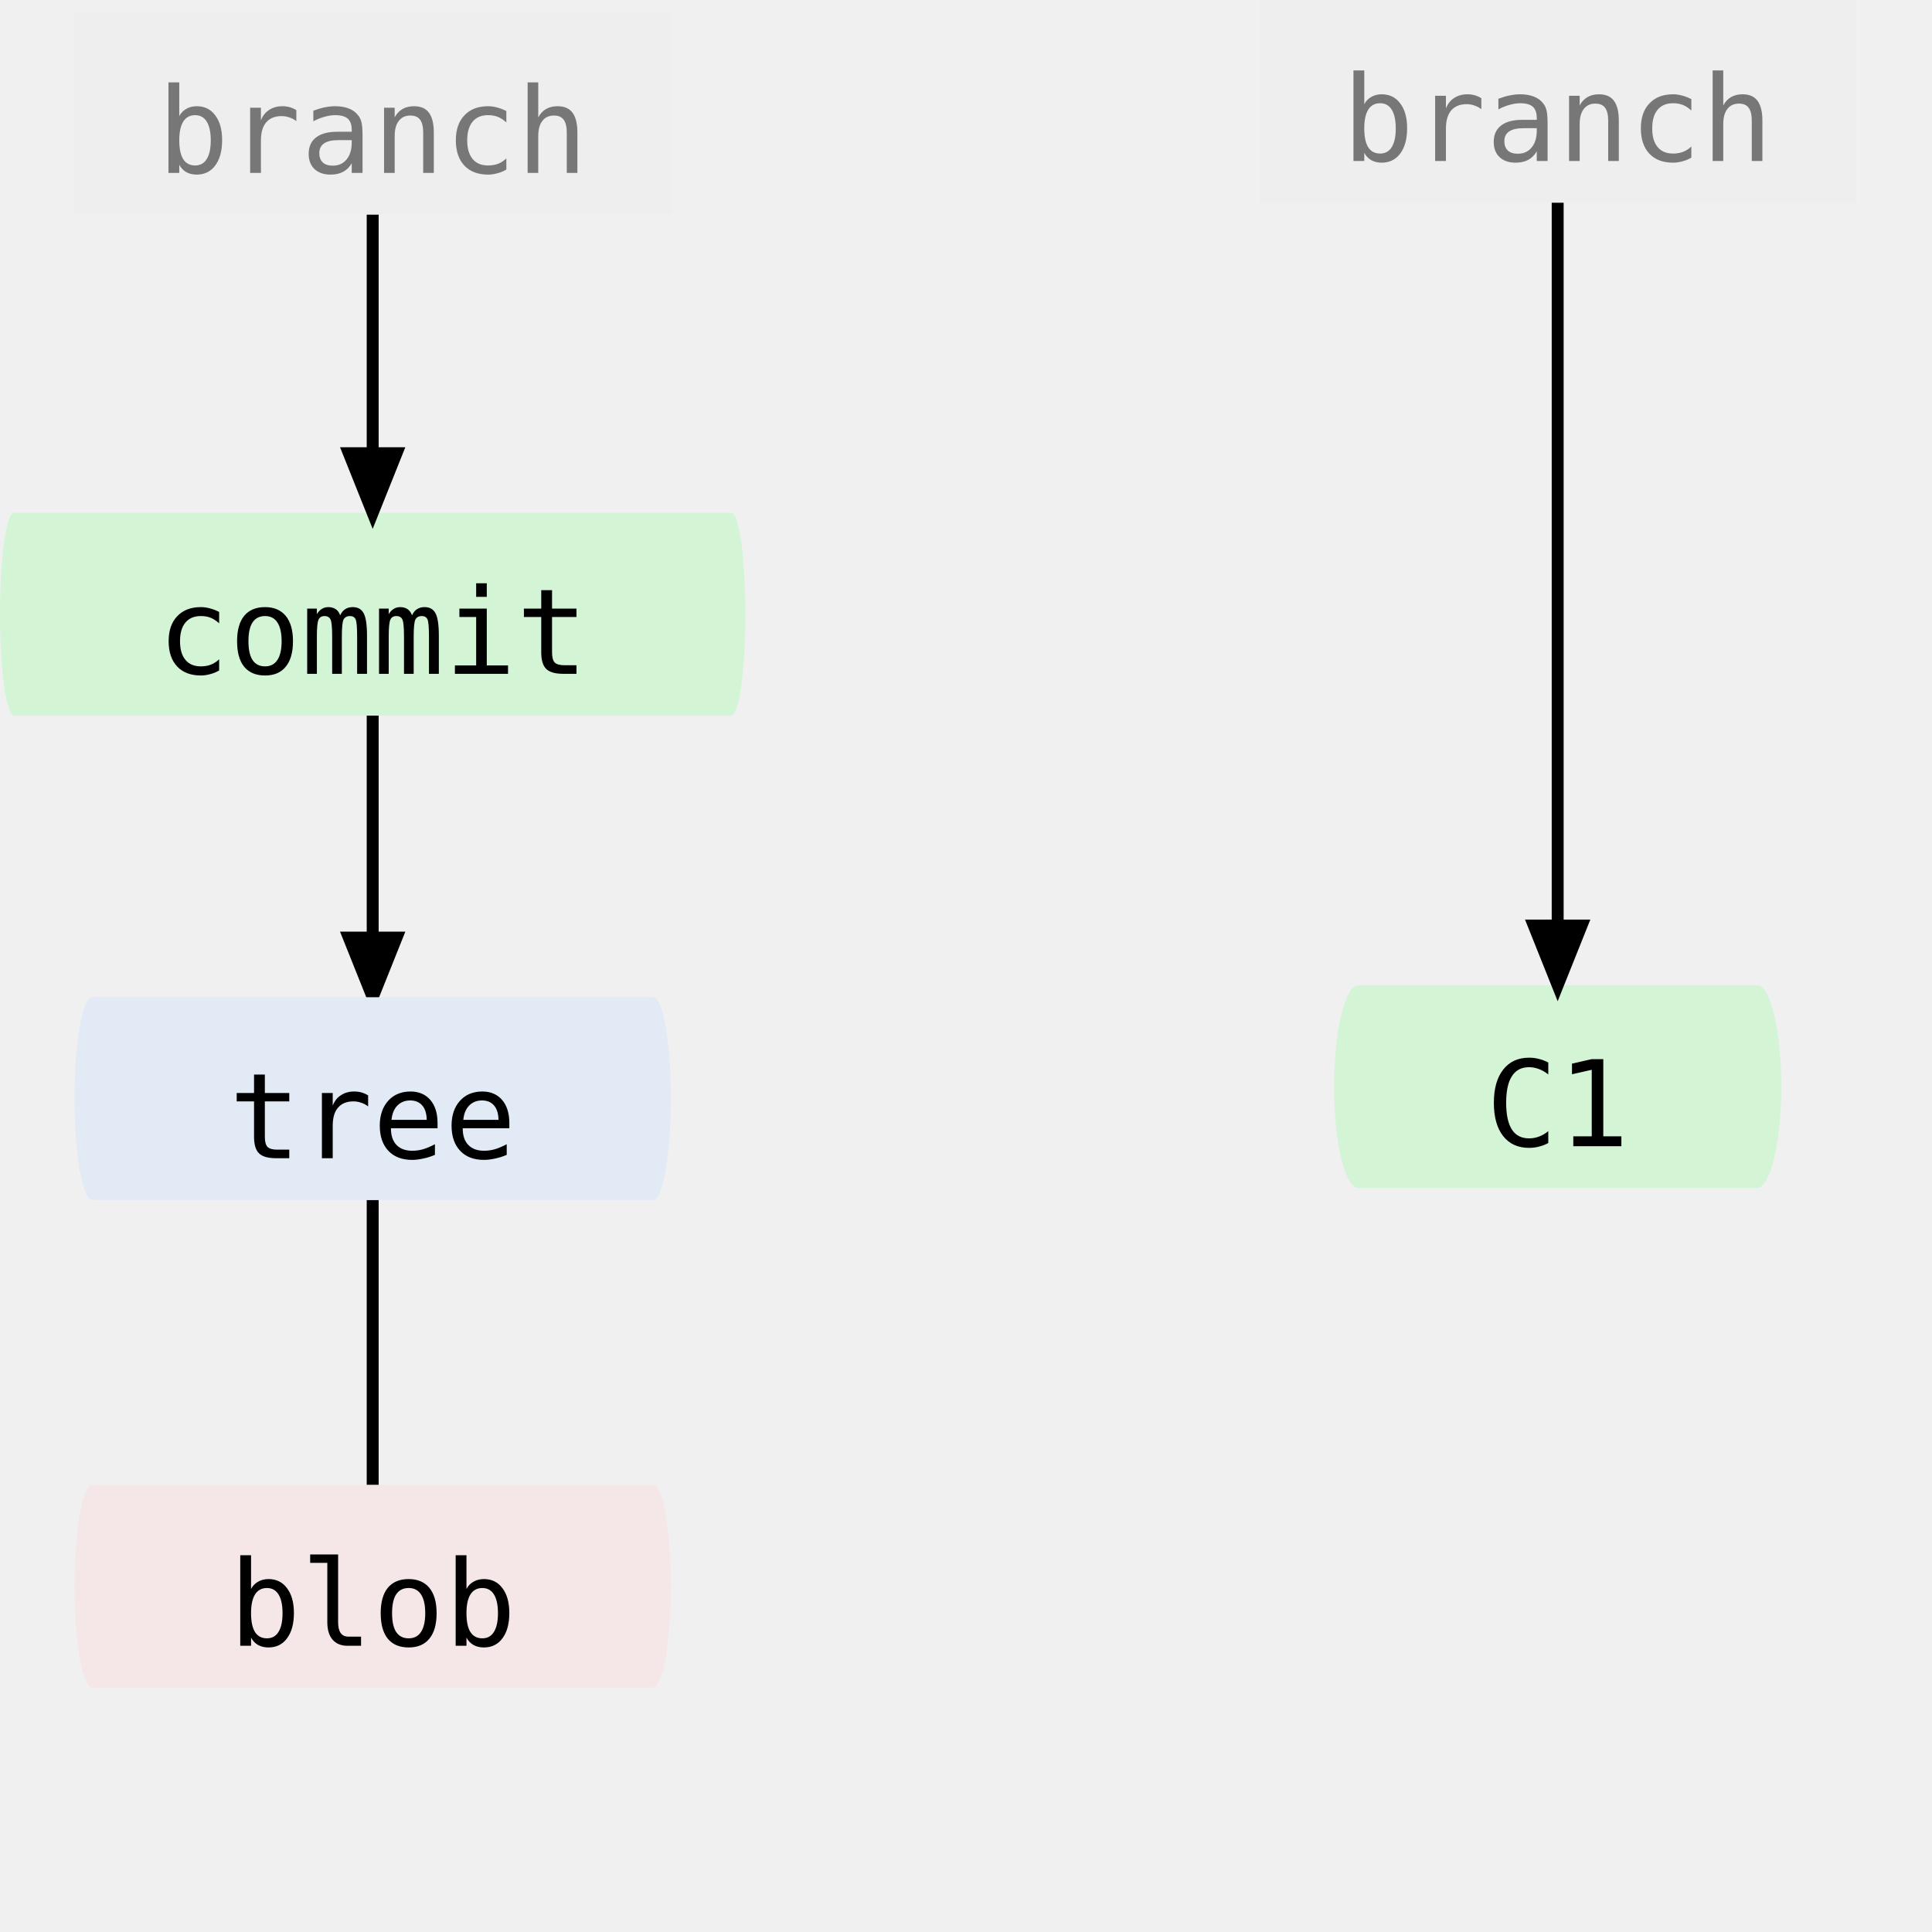
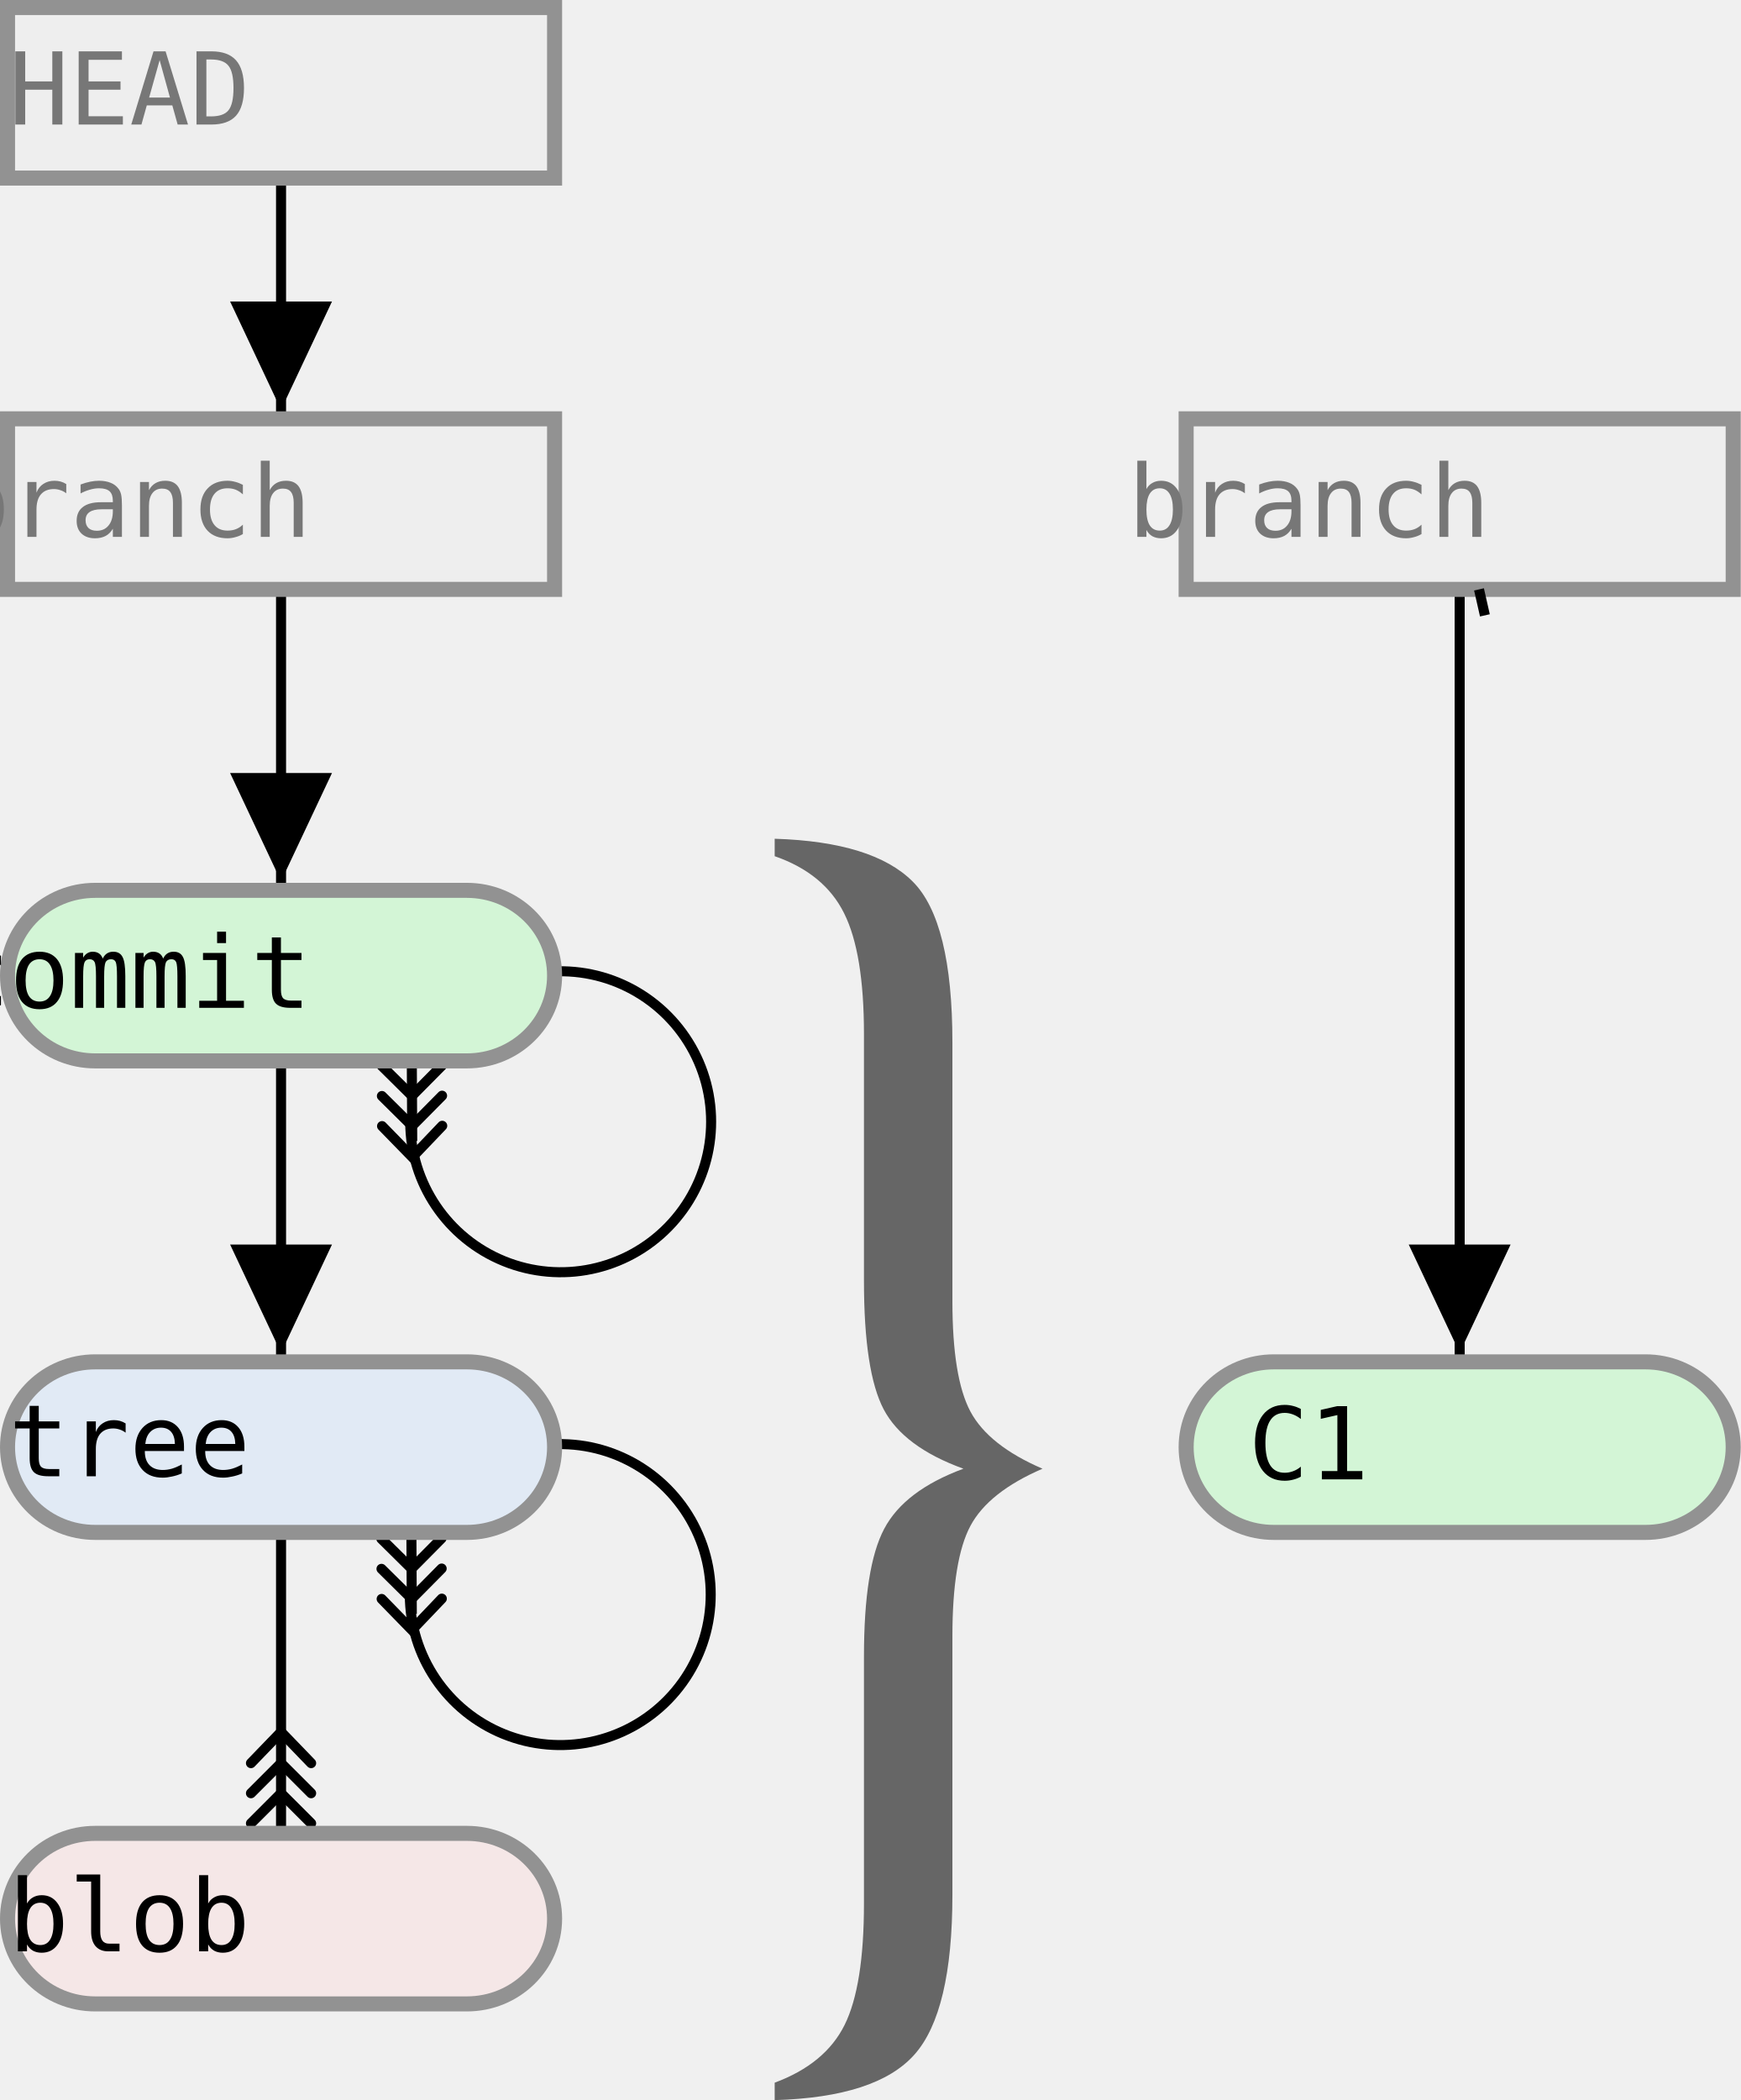
- <svg xmlns="http://www.w3.org/2000/svg" width="162.0" height="162.0">
-   <defs>
-     <marker orient="auto" refY="0.0" refX="0.0" id="Arrow1Lend_000000_1.000000px" style="overflow:visible;">
-       <path id="path_Arrow1Lend_000000_1.000000px" d="M -5,0.0 L -5,-2.0 L 0.0,0.0 L -5,2.0 z " style="fill:#000000;fill-rule:evenodd;stroke:#000000;stroke-width:1.0px;marker-start:none;" transform="scale(1)" />
+ <svg xmlns="http://www.w3.org/2000/svg" width="173.546" height="209.328" version="1.1" id="svg3951" xml:space="preserve">
+   <defs id="defs3921">
+     <marker style="overflow:visible" id="Tail" refX="4" refY="0" orient="auto-start-reverse" markerWidth="10.33" markerHeight="7" viewBox="0 0 10.33 7" preserveAspectRatio="xMidYMid">
+       <path id="tail" style="fill:none;fill-rule:evenodd;stroke:context-stroke;stroke-width:1;stroke-linecap:round" d="m -3,-3 -3.11,3 3.11,3 M -4.0952644e-8,-3 -3,0 -4.0952644e-8,3 M 3,3 -4.0952644e-8,0 3,-3" />
+     </marker>
+     <marker style="overflow:visible" id="TriangleStart-0-1-82-4" refX="4" refY="0" orient="auto-start-reverse" markerWidth="10.784" markerHeight="10.155" viewBox="0 0 5.324 6.155" preserveAspectRatio="none">
+       <path transform="scale(0.5)" style="fill:context-stroke;fill-rule:evenodd;stroke:context-stroke;stroke-width:1pt" d="M 5.77,0 -2.88,5 V -5 Z" id="path135-8-9-9-3" />
+     </marker>
+     <marker style="overflow:visible" id="TriangleStart-0-1-82-7" refX="4" refY="0" orient="auto-start-reverse" markerWidth="10.784" markerHeight="10.155" viewBox="0 0 5.324 6.155" preserveAspectRatio="none">
+       <path transform="scale(0.5)" style="fill:context-stroke;fill-rule:evenodd;stroke:context-stroke;stroke-width:1pt" d="M 5.77,0 -2.88,5 V -5 Z" id="path135-8-9-9-8" />
+     </marker>
+     <marker style="overflow:visible" id="TriangleStart-0-1-82-8" refX="4" refY="0" orient="auto-start-reverse" markerWidth="10.784" markerHeight="10.155" viewBox="0 0 5.324 6.155" preserveAspectRatio="none">
+       <path transform="scale(0.5)" style="fill:context-stroke;fill-rule:evenodd;stroke:context-stroke;stroke-width:1pt" d="M 5.77,0 -2.88,5 V -5 Z" id="path135-8-9-9-84" />
+     </marker>
+     <marker style="overflow:visible" id="TriangleStart-0-1-82-27" refX="4" refY="0" orient="auto-start-reverse" markerWidth="10.784" markerHeight="10.155" viewBox="0 0 5.324 6.155" preserveAspectRatio="none">
+       <path transform="scale(0.5)" style="fill:context-stroke;fill-rule:evenodd;stroke:context-stroke;stroke-width:1pt" d="M 5.77,0 -2.88,5 V -5 Z" id="path135-8-9-9-22" />
+     </marker>
+     <marker style="overflow:visible" id="Tail-1-3" refX="4" refY="0" orient="auto-start-reverse" markerWidth="10.33" markerHeight="7" viewBox="0 0 10.33 7" preserveAspectRatio="xMidYMid">
+       <path id="tail-8-5" style="fill:none;fill-rule:evenodd;stroke:context-stroke;stroke-width:1;stroke-linecap:round" d="m -3,-3 -3.11,3 3.11,3 M -4.0952644e-8,-3 -3,0 -4.0952644e-8,3 M 3,3 -4.0952644e-8,0 3,-3" />
+     </marker>
+     <marker style="overflow:visible" id="Tail-1-3-0" refX="4" refY="0" orient="auto-start-reverse" markerWidth="10.33" markerHeight="7" viewBox="0 0 10.33 7" preserveAspectRatio="xMidYMid">
+       <path id="tail-8-5-9" style="fill:none;fill-rule:evenodd;stroke:context-stroke;stroke-width:1;stroke-linecap:round" d="m -3,-3 -3.11,3 3.11,3 M -4.0952644e-8,-3 -3,0 -4.0952644e-8,3 M 3,3 -4.0952644e-8,0 3,-3" />
    </marker>
  </defs>
-   <g transform="translate(-3.1713,-5)">
-     <g style="fill:#fff;stroke:#000000;stroke-width:1px">
-       <path id="1273" style="stroke:#000000;marker-end:url(#Arrow1Lend_000000_1.000000px);marker-start:none;fill:none" d="M 34.421,65.0 L 34.421,88.619" />
-       <rect id="1274" width="50.0" height="17.0" x="9.421" y="129.501" rx="1.489" ry="8.5" style="fill:#f5e7e7;stroke:none;stroke-width:3px" />
-       <text id="1274_text" x="19.421" y="132.501" style="fill:#000000;stroke:#000000;stroke-width:0;font-family: Inconsolata;font-size:10px">
-         <tspan id="1274_line1" text-anchor="middle" x="34.421" y="143.001" text-align="center" font-family="Inconsolata" font-size="10.0px" fill="#000000" stroke="#000000">blob</tspan>
-       </text>
-       <rect id="1280" width="62.5" height="17.0" x="3.171" y="48.0" rx="1.178" ry="8.5" style="fill:#d3f5d6;stroke:none;stroke-width:3px" />
-       <text id="1280_text" x="13.171" y="51.0" style="fill:#000000;stroke:#000000;stroke-width:0;font-family: Inconsolata;font-size:10px">
-         <tspan id="1280_line1" text-anchor="middle" x="34.421" y="61.5" text-align="center" font-family="Inconsolata" font-size="10.0px" fill="#000000" stroke="#000000">commit</tspan>
-       </text>
-       <path id="1283" style="stroke:#000000;marker-end:none;marker-start:url(#mCrowsFeet);fill:none" d="M 34.421,129.501 L 34.421,105.619" />
-       <rect id="1287" width="50.0" height="17.0" x="9.421" y="88.619" rx="1.489" ry="8.5" style="fill:#e1eaf5;stroke:none;stroke-width:3px" />
-       <text id="1287_text" x="19.421" y="91.619" style="fill:#000000;stroke:#000000;stroke-width:0;font-family: Inconsolata;font-size:10px">
-         <tspan id="1287_line1" text-anchor="middle" x="34.421" y="102.119" text-align="center" font-family="Inconsolata" font-size="10.0px" fill="#000000" stroke="#000000">tree</tspan>
-       </text>
-       <rect id="1291" width="37.5" height="17.0" x="115.034" y="87.609" rx="2.037" ry="8.5" style="fill:#d3f5d6;stroke:none;stroke-width:3px" />
-       <text id="1291_text" x="125.034" y="90.609" style="fill:#000000;stroke:#000000;stroke-width:0;font-family: Inconsolata;font-size:10px">
-         <tspan id="1291_line1" text-anchor="middle" x="133.784" y="101.109" text-align="center" font-family="Inconsolata" font-size="10.0px" fill="#000000" stroke="#000000">C1</tspan>
-       </text>
-       <rect id="1301" width="56.0" height="200.0" x="65.671" y="12.0" style="fill:none;stroke:none" />
-       <text id="1301_text" x="65.671" y="12.0" style="fill:#cdcdcd;stroke:#cdcdcd;stroke-width:0;font-family: Stratum1-Thin;font-size:100px" />
-       <rect id="1293" width="50.0" height="17.0" x="9.421" y="6.0" style="fill:#eeeeee;stroke:none;stroke-width:2px" />
-       <text id="1293_text" x="19.421" y="9.0" style="fill:#cccccc;stroke:#cccccc;stroke-width:0;font-family: Inconsolata;font-size:10px">
-         <tspan id="1293_line1" text-anchor="middle" x="34.421" y="19.5" text-align="center" font-family="Inconsolata" font-size="10.0px" fill="#777777" stroke="#777777">branch</tspan>
-       </text>
-       <path id="1295" style="stroke:#000000;marker-end:url(#Arrow1Lend_000000_1.000000px);marker-start:none;fill:none" d="M 34.421,23.0 L 34.421,48.0" />
-       <rect id="1297" width="50.0" height="17.0" x="108.784" y="5.0" style="fill:#eeeeee;stroke:none;stroke-width:2px" />
-       <text id="1297_text" x="118.784" y="8.0" style="fill:#cccccc;stroke:#cccccc;stroke-width:0;font-family: Inconsolata;font-size:10px">
-         <tspan id="1297_line1" text-anchor="middle" x="133.784" y="18.5" text-align="center" font-family="Inconsolata" font-size="10.0px" fill="#777777" stroke="#777777">branch</tspan>
-       </text>
-       <path id="1298" style="stroke:#000000;marker-end:url(#Arrow1Lend_000000_1.000000px);marker-start:none;fill:none" d="M 133.784,22.0 L 133.784,87.609" />
-     </g>
+   <g id="g2660" transform="translate(237.7249,22.93186)">
+     <path style="display:inline;fill:none;fill-rule:evenodd;stroke:#000000;stroke-width:1px;stroke-linecap:butt;stroke-linejoin:miter;stroke-dasharray:none;stroke-dashoffset:0;stroke-opacity:1;marker-end:url(#Tail-1-3)" d="m -196.627,90.813 -0.044,-8.511" id="a_1-1-6-9-9-7-6" />
+     <path style="fill:none;stroke:#000000;stroke-width:1;stroke-dasharray:none;stroke-opacity:1" id="path466-2" d="m -182.137,73.887 a 15,15 0 0 1 14.073,9.031 15,15 0 0 1 -3.03,16.445 15,15 0 0 1 -16.367,3.423 15,15 0 0 1 -9.365,-13.853" />
  </g>
+   <g id="g2660-3" transform="translate(237.6839,70.06479)">
+     <path style="display:inline;fill:none;fill-rule:evenodd;stroke:#000000;stroke-width:1px;stroke-linecap:butt;stroke-linejoin:miter;stroke-dasharray:none;stroke-dashoffset:0;stroke-opacity:1;marker-end:url(#Tail-1-3-0)" d="m -196.627,90.813 -0.044,-8.511" id="a_1-1-6-9-9-7-6-6" />
+     <path style="fill:none;stroke:#000000;stroke-width:1;stroke-dasharray:none;stroke-opacity:1" id="path466-2-0" d="m -182.137,73.887 a 15,15 0 0 1 14.073,9.031 15,15 0 0 1 -3.03,16.445 15,15 0 0 1 -16.367,3.423 15,15 0 0 1 -9.365,-13.853" />
+   </g>
+   <path style="display:inline;fill:#000000;fill-opacity:0;fill-rule:evenodd;stroke:#000000;stroke-width:1px;stroke-linecap:butt;stroke-linejoin:miter;stroke-opacity:1;marker-end:url(#TriangleStart-0-1-82-27)" d="M 145.526,58.75 V 135.75" id="a_1-1-6-9-61" />
+   <path style="display:inline;fill:none;fill-rule:evenodd;stroke:#000000;stroke-width:1px;stroke-linecap:butt;stroke-linejoin:miter;stroke-opacity:1;marker-end:url(#TriangleStart-0-1-82-4)" d="m 28.02,17.75 v 24" id="a_1-1-6-9-0" />
+   <path style="display:inline;fill:none;fill-rule:evenodd;stroke:#000000;stroke-width:1px;stroke-linecap:butt;stroke-linejoin:miter;stroke-opacity:1;marker-end:url(#TriangleStart-0-1-82-7)" d="m 28.02,58.75 0,30" id="a_1-1-6-9-6" />
+   <path style="display:inline;fill:none;fill-rule:evenodd;stroke:#000000;stroke-width:1px;stroke-linecap:butt;stroke-linejoin:miter;stroke-opacity:1;marker-end:url(#TriangleStart-0-1-82-8)" d="m 28.02,105.75 0,30" id="a_1-1-6-9-3" />
+   <path style="display:inline;fill:none;fill-rule:evenodd;stroke:#000000;stroke-width:1px;stroke-linecap:butt;stroke-linejoin:miter;stroke-opacity:1;marker-end:url(#Tail)" d="m 28.02,152.75 0,30" id="a_1-1-6-9-9" />
+   <text xml:space="preserve" style="font-weight:bold;font-size:109.963px;line-height:125%;font-family:'Open Sans';-inkscape-font-specification:'Open Sans Bold';letter-spacing:0px;word-spacing:0px;fill:#666666;fill-opacity:1;stroke:none;stroke-width:0.3;stroke-linecap:butt;stroke-linejoin:miter;stroke-dasharray:none;stroke-opacity:1" x="95.205" y="140.606" id="text4998" transform="scale(0.763634,1.309528)">
+     <tspan id="tspan4996" x="95.205" y="140.606" style="font-style:normal;font-variant:normal;font-weight:bold;font-stretch:normal;font-size:109.963px;font-family:FreeSerif;-inkscape-font-specification:'FreeSerif Bold';stroke-width:0.3;stroke-dasharray:none">}</tspan>
+   </text>
+   <g id="g3611" transform="translate(-233.8117,0.75)">
+     <rect id="1215" width="54.541" height="17" x="234.562" y="88" rx="8.745" ry="8.5" style="fill:#d3f5d6;stroke:#929292;stroke-width:1.5;stroke-dasharray:none;stroke-opacity:1" />
+     <text id="1215_text" x="240.582" y="89.21" style="font-size:10px;font-family:Inconsolata;fill:#cccccc;stroke:#cccccc;stroke-width:0">
+       <tspan id="1215_line1" text-anchor="middle" x="261.832" y="99.71" text-align="center" font-family="Inconsolata" font-size="10px" fill="#000000" stroke="#000000">commit</tspan>
+     </text>
+   </g>
+   <g id="g3611-8" transform="translate(-116.3059,47.75)">
+     <rect id="1215-79" width="54.541" height="17" x="234.562" y="88" rx="8.745" ry="8.5" style="fill:#d3f5d6;stroke:#929292;stroke-width:1.5;stroke-dasharray:none;stroke-opacity:1" />
+     <text id="1215_text-2" x="240.582" y="89.21" style="font-size:10px;font-family:Inconsolata;fill:#cccccc;stroke:#cccccc;stroke-width:0">
+       <tspan id="1215_line1-0" text-anchor="middle" x="261.832" y="99.71" text-align="center" font-family="Inconsolata" font-size="10px" fill="#000000" stroke="#000000">C1</tspan>
+     </text>
+   </g>
+   <g id="g3594" transform="translate(-233.8117,0.75)">
+     <rect id="1215-3" width="54.541" height="17" x="234.562" y="135" rx="8.745" ry="8.5" style="fill:#e1eaf5;fill-opacity:1;stroke:#929292;stroke-width:1.5;stroke-dasharray:none;stroke-opacity:1" />
+     <text id="1216_text" x="246.769" y="135.905" style="font-size:10px;font-family:Inconsolata;fill:#cccccc;stroke:#cccccc;stroke-width:0">
+       <tspan id="1216_line1" text-anchor="middle" x="261.769" y="146.405" text-align="center" font-family="Inconsolata" font-size="10px" fill="#000000" stroke="#000000">tree</tspan>
+     </text>
+   </g>
+   <g id="g3577" transform="translate(-233.8117,0.75)">
+     <rect id="1215-6" width="54.541" height="17" x="234.562" y="182" rx="8.745" ry="8.5" style="fill:#f5e7e7;fill-opacity:1;stroke:#929292;stroke-width:1.5;stroke-dasharray:none;stroke-opacity:1" />
+     <text id="1219_text" x="246.752" y="183.26" style="font-size:10px;font-family:Inconsolata;fill:#cccccc;stroke:#cccccc;stroke-width:0">
+       <tspan id="1219_line1" text-anchor="middle" x="261.752" y="193.76" text-align="center" font-family="Inconsolata" font-size="10px" fill="#000000" stroke="#000000">blob</tspan>
+     </text>
+   </g>
+   <g id="g3628" transform="translate(-233.8117,0.75)">
+     <rect id="1215-7" width="54.541" height="17" x="234.562" y="41" rx="0" ry="0" style="fill:#eeeeee;fill-opacity:1;stroke:#929292;stroke-width:1.5;stroke-dasharray:none;stroke-opacity:1" />
+     <text id="1227_text" x="246.872" y="42.265" style="font-size:10px;font-family:Inconsolata;fill:#cccccc;stroke:#cccccc;stroke-width:0">
+       <tspan id="1227_line1" text-anchor="middle" x="261.872" y="52.765" text-align="center" font-family="Inconsolata" font-size="10px" fill="#777777" stroke="#777777">branch</tspan>
+     </text>
+   </g>
+   <g id="g3628-6" transform="translate(-116.3059,0.750003)">
+     <rect id="1215-7-2" width="54.541" height="17" x="234.562" y="41" rx="0" ry="0" style="fill:#eeeeee;fill-opacity:1;stroke:#929292;stroke-width:1.5;stroke-dasharray:none;stroke-opacity:1" />
+     <text id="1227_text-6" x="246.872" y="42.265" style="font-size:10px;font-family:Inconsolata;fill:#cccccc;stroke:#cccccc;stroke-width:0">
+       <tspan id="1227_line1-1" text-anchor="middle" x="261.872" y="52.765" text-align="center" font-family="Inconsolata" font-size="10px" fill="#777777" stroke="#777777">branch</tspan>
+     </text>
+   </g>
+   <g id="g3645" transform="translate(-233.8117,0.75)">
+     <rect id="1215-5" width="54.541" height="17" x="234.562" y="-3.8146972e-08" rx="0" ry="0" style="fill:#eeeeee;fill-opacity:1;stroke:#929292;stroke-width:1.5;stroke-dasharray:none;stroke-opacity:1" />
+     <text id="1228_text" x="251.762" y="1.165" style="font-size:10px;font-family:Inconsolata;fill:#cccccc;stroke:#cccccc;stroke-width:0">
+       <tspan id="1228_line1" text-anchor="middle" x="261.762" y="11.665" text-align="center" font-family="Inconsolata" font-size="10px" fill="#777777" stroke="#777777">HEAD</tspan>
+     </text>
+   </g>
+   <path style="fill:none;fill-rule:evenodd;stroke:#000000;stroke-width:1px;stroke-linecap:butt;stroke-linejoin:miter;stroke-opacity:1" d="m 148.041,61.338 -0.587,-2.588" id="path5411" />
</svg>
